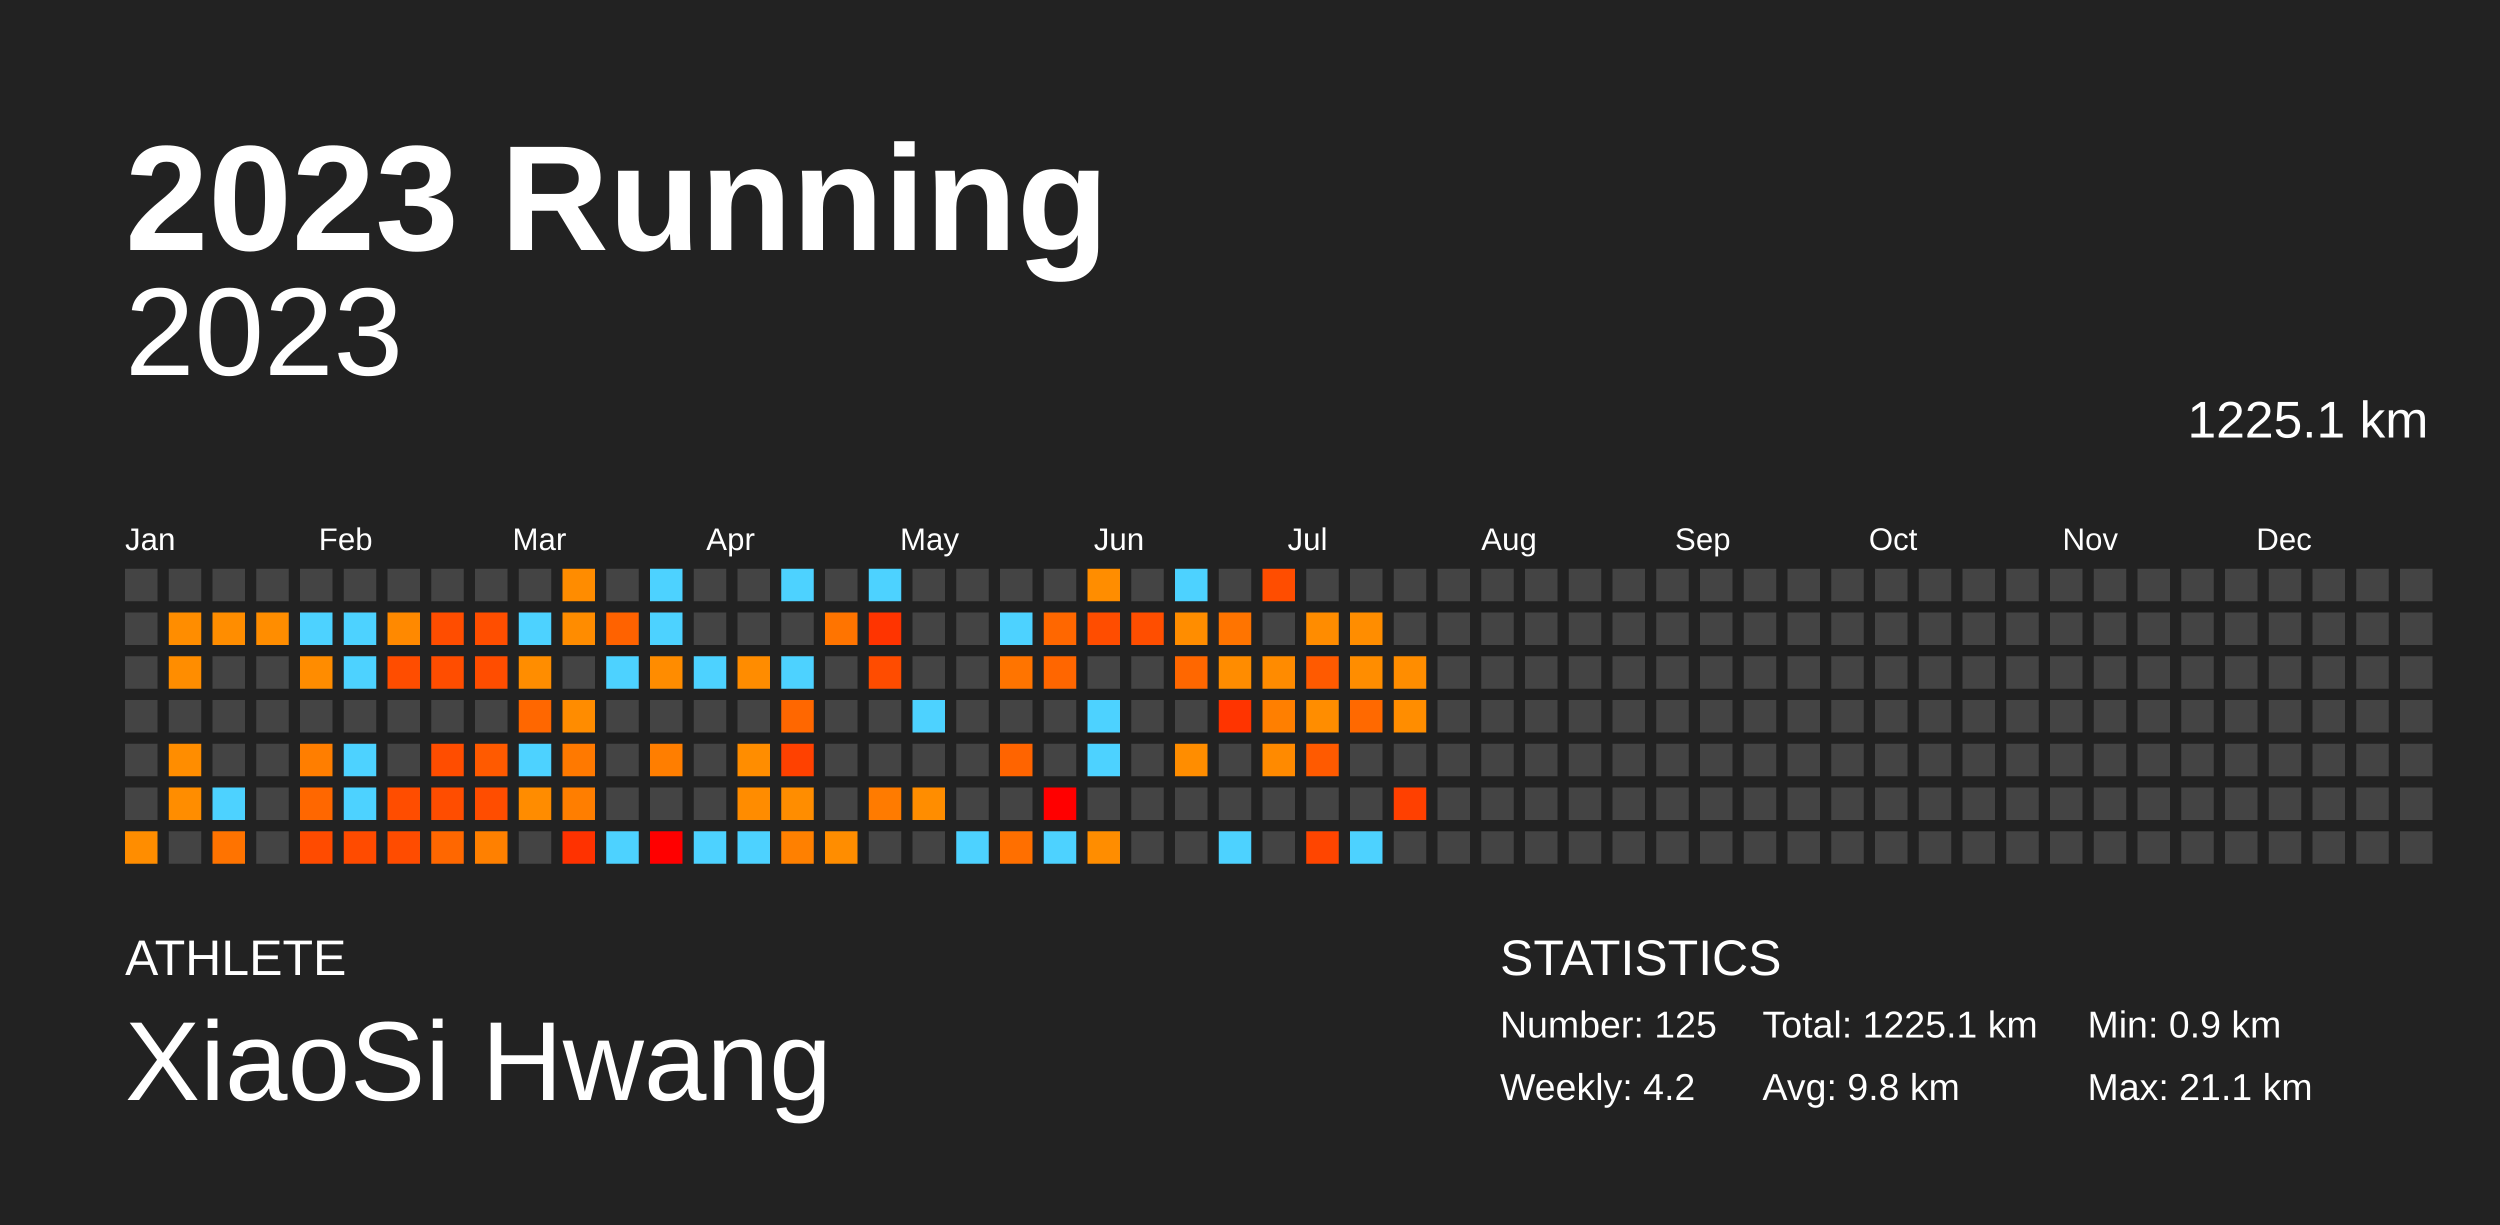
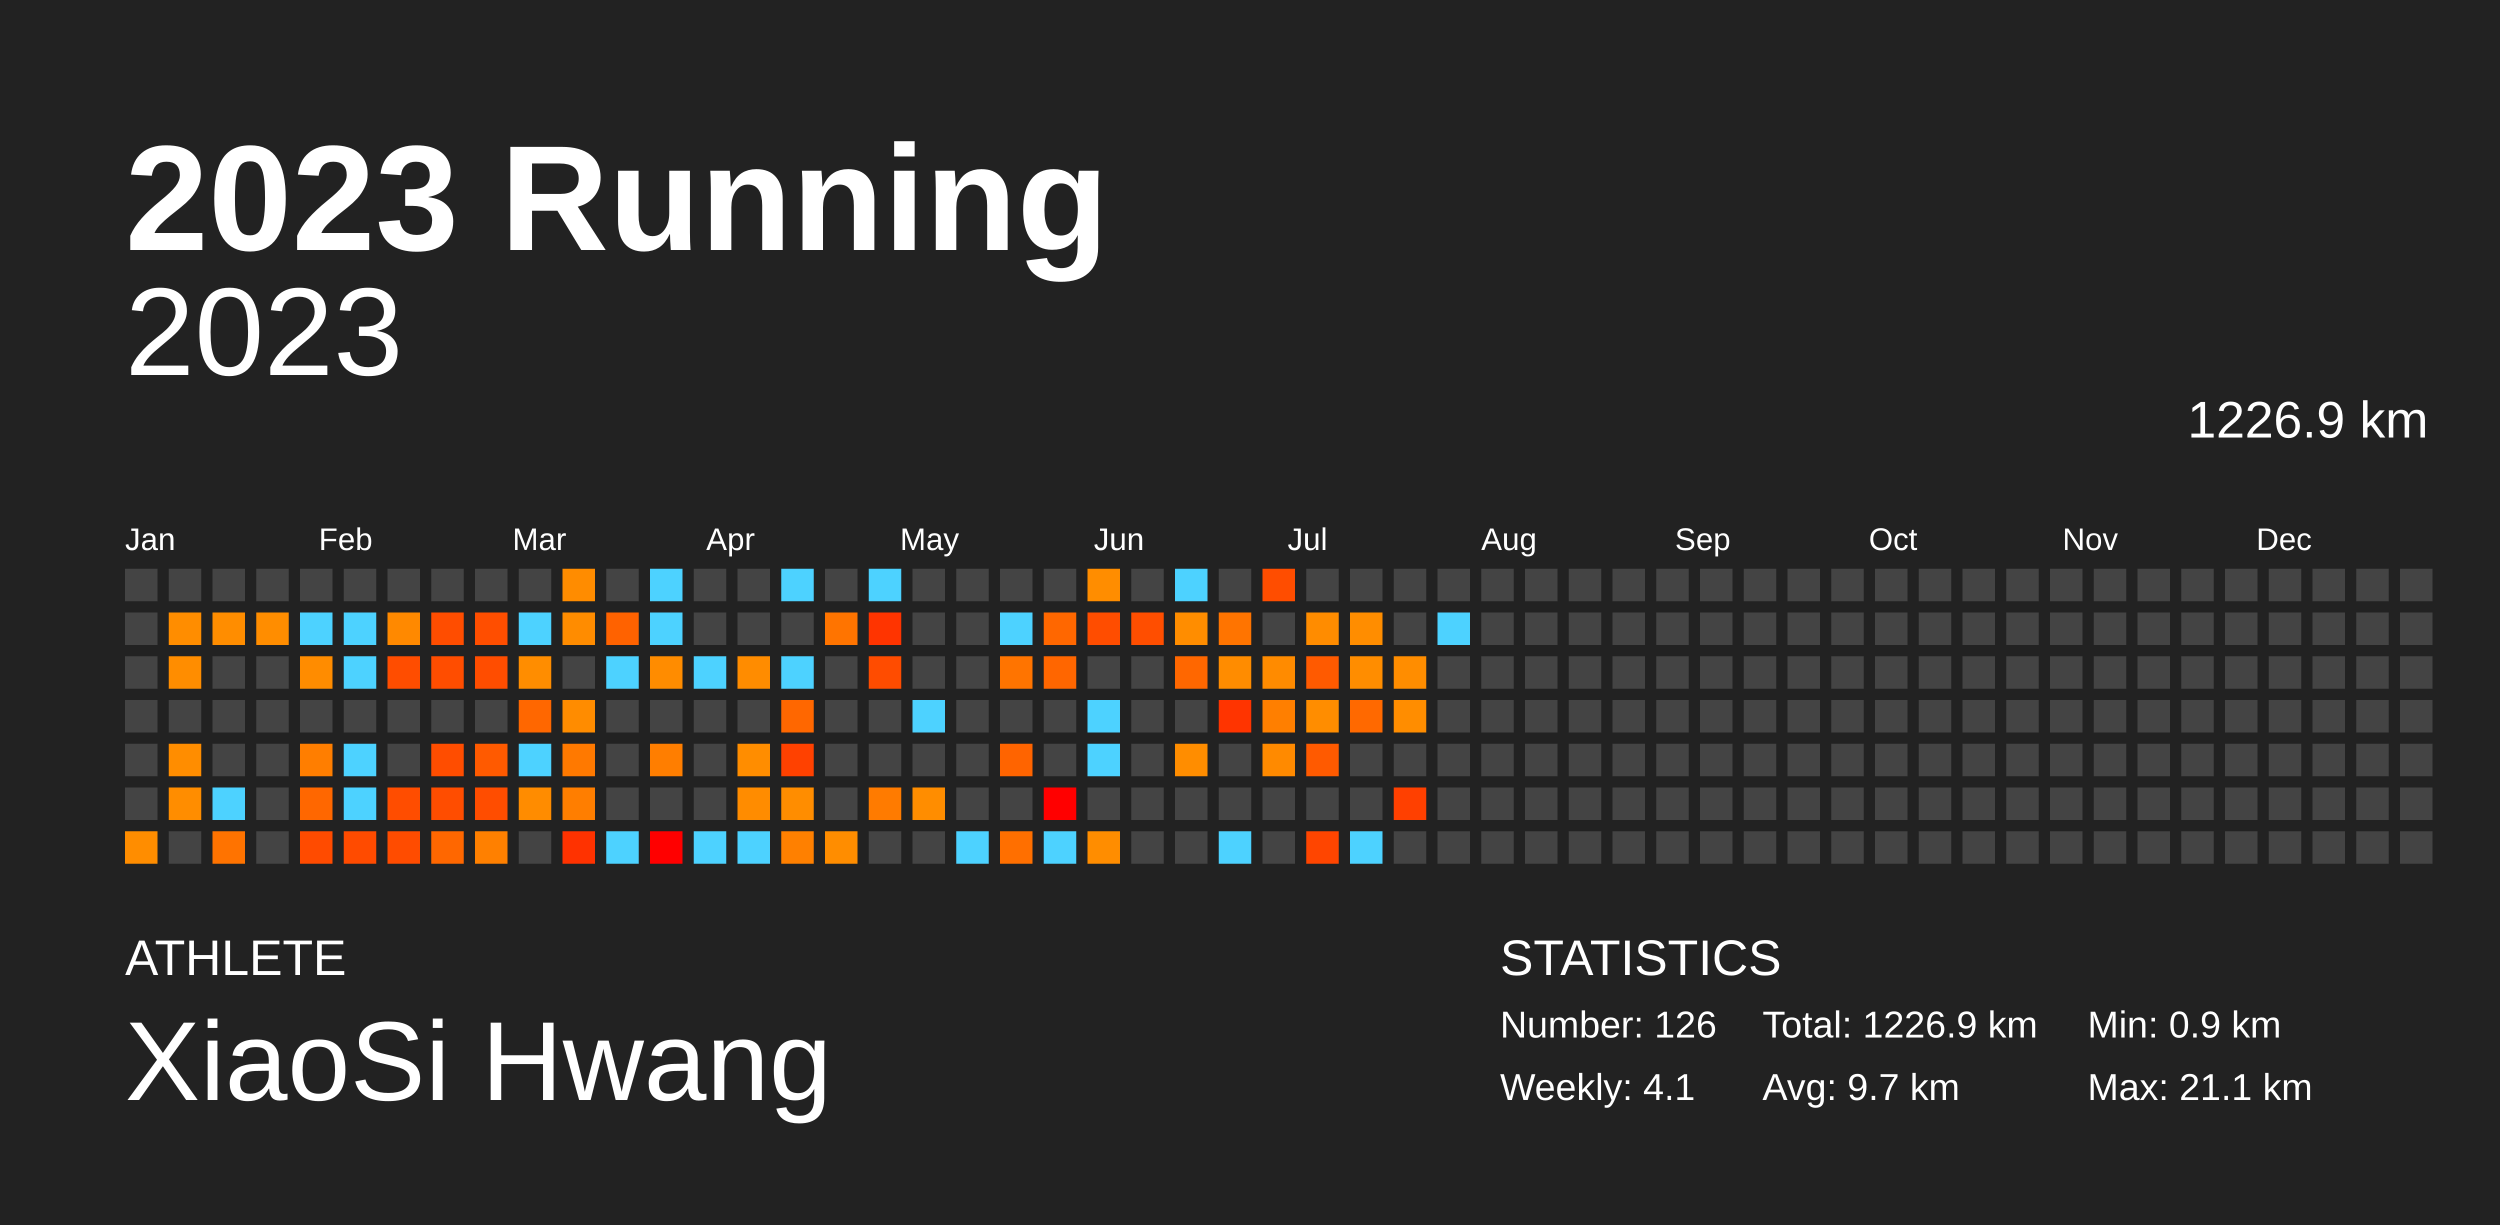
<svg xmlns="http://www.w3.org/2000/svg" baseProfile="full" height="98mm" version="1.1" viewBox="0,0,200,98" width="200mm">
  <defs />
  <rect fill="#222222" height="98" width="200" x="0" y="0" />
  <text fill="#FFFFFF" style="font-size:12px; font-family:Arial; font-weight:bold;" x="10" y="20">2023 Running</text>
  <text fill="#FFFFFF" style="font-size:4px; font-family:Arial" x="10" y="78">ATHLETE</text>
  <text fill="#FFFFFF" style="font-size:9px; font-family:Arial" x="10" y="88">XiaoSi Hwang</text>
  <text fill="#FFFFFF" style="font-size:4px; font-family:Arial" x="120" y="78">STATISTICS</text>
-   <text fill="#FFFFFF" style="font-size:3px; font-family:Arial" x="120" y="83">Number: 125</text>
-   <text fill="#FFFFFF" style="font-size:3px; font-family:Arial" x="120" y="88">Weekly: 4.2</text>
-   <text fill="#FFFFFF" style="font-size:3px; font-family:Arial" x="141" y="83">Total: 1225.1 km</text>
-   <text fill="#FFFFFF" style="font-size:3px; font-family:Arial" x="141" y="88">Avg: 9.8 km</text>
+   <text fill="#FFFFFF" style="font-size:3px; font-family:Arial" x="120" y="83">Number: 126</text>
+   <text fill="#FFFFFF" style="font-size:3px; font-family:Arial" x="120" y="88">Weekly: 4.1</text>
+   <text fill="#FFFFFF" style="font-size:3px; font-family:Arial" x="141" y="83">Total: 1226.9 km</text>
+   <text fill="#FFFFFF" style="font-size:3px; font-family:Arial" x="141" y="88">Avg: 9.7 km</text>
  <text fill="#FFFFFF" style="font-size:3px; font-family:Arial" x="167" y="83">Min: 0.9 km</text>
  <text fill="#FFFFFF" style="font-size:3px; font-family:Arial" x="167" y="88">Max: 21.1 km</text>
  <text alignment-baseline="hanging" fill="#FFFFFF" style="font-size:10.0px; font-family:Arial;" x="10" y="30">2023</text>
-   <text alignment-baseline="hanging" fill="#FFFFFF" style="font-size:4.125px; font-family:Arial;" x="175" y="35">1225.1 km</text>
+   <text alignment-baseline="hanging" fill="#FFFFFF" style="font-size:4.125px; font-family:Arial;" x="175" y="35">1226.9 km</text>
  <text fill="#FFFFFF" style="font-size:2.5px; font-family:Arial" x="10.0" y="44">Jan</text>
  <text fill="#FFFFFF" style="font-size:2.5px; font-family:Arial" x="25.5" y="44">Feb</text>
  <text fill="#FFFFFF" style="font-size:2.5px; font-family:Arial" x="41.0" y="44">Mar</text>
  <text fill="#FFFFFF" style="font-size:2.5px; font-family:Arial" x="56.5" y="44">Apr</text>
  <text fill="#FFFFFF" style="font-size:2.5px; font-family:Arial" x="72.0" y="44">May</text>
  <text fill="#FFFFFF" style="font-size:2.5px; font-family:Arial" x="87.5" y="44">Jun</text>
  <text fill="#FFFFFF" style="font-size:2.5px; font-family:Arial" x="103.0" y="44">Jul</text>
  <text fill="#FFFFFF" style="font-size:2.5px; font-family:Arial" x="118.5" y="44">Aug</text>
  <text fill="#FFFFFF" style="font-size:2.5px; font-family:Arial" x="134.0" y="44">Sep</text>
  <text fill="#FFFFFF" style="font-size:2.5px; font-family:Arial" x="149.5" y="44">Oct</text>
  <text fill="#FFFFFF" style="font-size:2.5px; font-family:Arial" x="165.0" y="44">Nov</text>
  <text fill="#FFFFFF" style="font-size:2.5px; font-family:Arial" x="180.5" y="44">Dec</text>
  <rect fill="#444444" height="2.6" width="2.6" x="10.0" y="45.5" />
  <rect fill="#444444" height="2.6" width="2.6" x="10.0" y="49.0" />
  <rect fill="#444444" height="2.6" width="2.6" x="10.0" y="52.5" />
  <rect fill="#444444" height="2.6" width="2.6" x="10.0" y="56.0" />
  <rect fill="#444444" height="2.6" width="2.6" x="10.0" y="59.5" />
  <rect fill="#444444" height="2.6" width="2.6" x="10.0" y="63.0" />
  <rect fill="#ff8d00" height="2.6" width="2.6" x="10.0" y="66.5" />
  <rect fill="#444444" height="2.6" width="2.6" x="13.5" y="45.5" />
  <rect fill="#ff8d00" height="2.6" width="2.6" x="13.5" y="49.0" />
  <rect fill="#ff8d00" height="2.6" width="2.6" x="13.5" y="52.5" />
  <rect fill="#444444" height="2.6" width="2.6" x="13.5" y="56.0" />
  <rect fill="#ff8d00" height="2.6" width="2.6" x="13.5" y="59.5" />
  <rect fill="#ff8d00" height="2.6" width="2.6" x="13.5" y="63.0" />
  <rect fill="#444444" height="2.6" width="2.6" x="13.5" y="66.5" />
  <rect fill="#444444" height="2.6" width="2.6" x="17.0" y="45.5" />
  <rect fill="#ff8d00" height="2.6" width="2.6" x="17.0" y="49.0" />
  <rect fill="#444444" height="2.6" width="2.6" x="17.0" y="52.5" />
  <rect fill="#444444" height="2.6" width="2.6" x="17.0" y="56.0" />
  <rect fill="#444444" height="2.6" width="2.6" x="17.0" y="59.5" />
  <rect fill="#4dd2ff" height="2.6" width="2.6" x="17.0" y="63.0" />
  <rect fill="#ff7300" height="2.6" width="2.6" x="17.0" y="66.5" />
  <rect fill="#444444" height="2.6" width="2.6" x="20.5" y="45.5" />
  <rect fill="#ff8d00" height="2.6" width="2.6" x="20.5" y="49.0" />
  <rect fill="#444444" height="2.6" width="2.6" x="20.5" y="52.5" />
  <rect fill="#444444" height="2.6" width="2.6" x="20.5" y="56.0" />
  <rect fill="#444444" height="2.6" width="2.6" x="20.5" y="59.5" />
  <rect fill="#444444" height="2.6" width="2.6" x="20.5" y="63.0" />
  <rect fill="#444444" height="2.6" width="2.6" x="20.5" y="66.5" />
  <rect fill="#444444" height="2.6" width="2.6" x="24.0" y="45.5" />
  <rect fill="#4dd2ff" height="2.6" width="2.6" x="24.0" y="49.0" />
  <rect fill="#ff8c00" height="2.6" width="2.6" x="24.0" y="52.5" />
  <rect fill="#444444" height="2.6" width="2.6" x="24.0" y="56.0" />
  <rect fill="#ff7e00" height="2.6" width="2.6" x="24.0" y="59.5" />
  <rect fill="#ff6700" height="2.6" width="2.6" x="24.0" y="63.0" />
  <rect fill="#ff4b00" height="2.6" width="2.6" x="24.0" y="66.5" />
  <rect fill="#444444" height="2.6" width="2.6" x="27.5" y="45.5" />
  <rect fill="#4dd2ff" height="2.6" width="2.6" x="27.5" y="49.0" />
  <rect fill="#4dd2ff" height="2.6" width="2.6" x="27.5" y="52.5" />
  <rect fill="#444444" height="2.6" width="2.6" x="27.5" y="56.0" />
  <rect fill="#4dd2ff" height="2.6" width="2.6" x="27.5" y="59.5" />
  <rect fill="#4dd2ff" height="2.6" width="2.6" x="27.5" y="63.0" />
  <rect fill="#ff4b00" height="2.6" width="2.6" x="27.5" y="66.5" />
  <rect fill="#444444" height="2.6" width="2.6" x="31.0" y="45.5" />
  <rect fill="#ff8900" height="2.6" width="2.6" x="31.0" y="49.0" />
  <rect fill="#ff4d00" height="2.6" width="2.6" x="31.0" y="52.5" />
  <rect fill="#444444" height="2.6" width="2.6" x="31.0" y="56.0" />
  <rect fill="#444444" height="2.6" width="2.6" x="31.0" y="59.5" />
  <rect fill="#ff4d00" height="2.6" width="2.6" x="31.0" y="63.0" />
  <rect fill="#ff4c00" height="2.6" width="2.6" x="31.0" y="66.5" />
  <rect fill="#444444" height="2.6" width="2.6" x="34.5" y="45.5" />
  <rect fill="#ff4d00" height="2.6" width="2.6" x="34.5" y="49.0" />
  <rect fill="#ff4d00" height="2.6" width="2.6" x="34.5" y="52.5" />
  <rect fill="#444444" height="2.6" width="2.6" x="34.5" y="56.0" />
  <rect fill="#ff4d00" height="2.6" width="2.6" x="34.5" y="59.5" />
  <rect fill="#ff4d00" height="2.6" width="2.6" x="34.5" y="63.0" />
  <rect fill="#ff6700" height="2.6" width="2.6" x="34.5" y="66.5" />
  <rect fill="#444444" height="2.6" width="2.6" x="38.0" y="45.5" />
  <rect fill="#ff4e00" height="2.6" width="2.6" x="38.0" y="49.0" />
  <rect fill="#ff4d00" height="2.6" width="2.6" x="38.0" y="52.5" />
  <rect fill="#444444" height="2.6" width="2.6" x="38.0" y="56.0" />
  <rect fill="#ff5a00" height="2.6" width="2.6" x="38.0" y="59.5" />
  <rect fill="#ff4d00" height="2.6" width="2.6" x="38.0" y="63.0" />
  <rect fill="#ff8000" height="2.6" width="2.6" x="38.0" y="66.5" />
  <rect fill="#444444" height="2.6" width="2.6" x="41.5" y="45.5" />
  <rect fill="#4dd2ff" height="2.6" width="2.6" x="41.5" y="49.0" />
  <rect fill="#ff8d00" height="2.6" width="2.6" x="41.5" y="52.5" />
  <rect fill="#ff6700" height="2.6" width="2.6" x="41.5" y="56.0" />
  <rect fill="#4dd2ff" height="2.6" width="2.6" x="41.5" y="59.5" />
  <rect fill="#ff8c00" height="2.6" width="2.6" x="41.5" y="63.0" />
  <rect fill="#444444" height="2.6" width="2.6" x="41.5" y="66.5" />
  <rect fill="#ff8c00" height="2.6" width="2.6" x="45.0" y="45.5" />
  <rect fill="#ff8c00" height="2.6" width="2.6" x="45.0" y="49.0" />
  <rect fill="#444444" height="2.6" width="2.6" x="45.0" y="52.5" />
  <rect fill="#ff8c00" height="2.6" width="2.6" x="45.0" y="56.0" />
  <rect fill="#ff7900" height="2.6" width="2.6" x="45.0" y="59.5" />
  <rect fill="#ff7e00" height="2.6" width="2.6" x="45.0" y="63.0" />
  <rect fill="#ff3200" height="2.6" width="2.6" x="45.0" y="66.5" />
  <rect fill="#444444" height="2.6" width="2.6" x="48.5" y="45.5" />
  <rect fill="#ff6200" height="2.6" width="2.6" x="48.5" y="49.0" />
  <rect fill="#4dd2ff" height="2.6" width="2.6" x="48.5" y="52.5" />
  <rect fill="#444444" height="2.6" width="2.6" x="48.5" y="56.0" />
  <rect fill="#444444" height="2.6" width="2.6" x="48.5" y="59.5" />
  <rect fill="#444444" height="2.6" width="2.6" x="48.5" y="63.0" />
  <rect fill="#4dd2ff" height="2.6" width="2.6" x="48.5" y="66.5" />
  <rect fill="#4dd2ff" height="2.6" width="2.6" x="52.0" y="45.5" />
  <rect fill="#4dd2ff" height="2.6" width="2.6" x="52.0" y="49.0" />
  <rect fill="#ff8c00" height="2.6" width="2.6" x="52.0" y="52.5" />
  <rect fill="#444444" height="2.6" width="2.6" x="52.0" y="56.0" />
  <rect fill="#ff7e00" height="2.6" width="2.6" x="52.0" y="59.5" />
  <rect fill="#444444" height="2.6" width="2.6" x="52.0" y="63.0" />
  <rect fill="red" height="2.6" width="2.6" x="52.0" y="66.5" />
  <rect fill="#444444" height="2.6" width="2.6" x="55.5" y="45.5" />
  <rect fill="#444444" height="2.6" width="2.6" x="55.5" y="49.0" />
  <rect fill="#4dd2ff" height="2.6" width="2.6" x="55.5" y="52.5" />
  <rect fill="#444444" height="2.6" width="2.6" x="55.5" y="56.0" />
  <rect fill="#444444" height="2.6" width="2.6" x="55.5" y="59.5" />
  <rect fill="#444444" height="2.6" width="2.6" x="55.5" y="63.0" />
  <rect fill="#4dd2ff" height="2.6" width="2.6" x="55.5" y="66.5" />
  <rect fill="#444444" height="2.6" width="2.6" x="59.0" y="45.5" />
  <rect fill="#444444" height="2.6" width="2.6" x="59.0" y="49.0" />
  <rect fill="#ff8c00" height="2.6" width="2.6" x="59.0" y="52.5" />
  <rect fill="#444444" height="2.6" width="2.6" x="59.0" y="56.0" />
  <rect fill="#ff8d00" height="2.6" width="2.6" x="59.0" y="59.5" />
  <rect fill="#ff8c00" height="2.6" width="2.6" x="59.0" y="63.0" />
  <rect fill="#4dd2ff" height="2.6" width="2.6" x="59.0" y="66.5" />
  <rect fill="#4dd2ff" height="2.6" width="2.6" x="62.5" y="45.5" />
  <rect fill="#444444" height="2.6" width="2.6" x="62.5" y="49.0" />
  <rect fill="#4dd2ff" height="2.6" width="2.6" x="62.5" y="52.5" />
  <rect fill="#ff6700" height="2.6" width="2.6" x="62.5" y="56.0" />
  <rect fill="#ff4100" height="2.6" width="2.6" x="62.5" y="59.5" />
  <rect fill="#ff8d00" height="2.6" width="2.6" x="62.5" y="63.0" />
  <rect fill="#ff8000" height="2.6" width="2.6" x="62.5" y="66.5" />
  <rect fill="#444444" height="2.6" width="2.6" x="66.0" y="45.5" />
  <rect fill="#ff7400" height="2.6" width="2.6" x="66.0" y="49.0" />
  <rect fill="#444444" height="2.6" width="2.6" x="66.0" y="52.5" />
  <rect fill="#444444" height="2.6" width="2.6" x="66.0" y="56.0" />
  <rect fill="#444444" height="2.6" width="2.6" x="66.0" y="59.5" />
  <rect fill="#444444" height="2.6" width="2.6" x="66.0" y="63.0" />
  <rect fill="#ff8d00" height="2.6" width="2.6" x="66.0" y="66.5" />
  <rect fill="#4dd2ff" height="2.6" width="2.6" x="69.5" y="45.5" />
  <rect fill="#ff3400" height="2.6" width="2.6" x="69.5" y="49.0" />
  <rect fill="#ff4c00" height="2.6" width="2.6" x="69.5" y="52.5" />
  <rect fill="#444444" height="2.6" width="2.6" x="69.5" y="56.0" />
  <rect fill="#444444" height="2.6" width="2.6" x="69.5" y="59.5" />
  <rect fill="#ff7b00" height="2.6" width="2.6" x="69.5" y="63.0" />
  <rect fill="#444444" height="2.6" width="2.6" x="69.5" y="66.5" />
  <rect fill="#444444" height="2.6" width="2.6" x="73.0" y="45.5" />
  <rect fill="#444444" height="2.6" width="2.6" x="73.0" y="49.0" />
  <rect fill="#444444" height="2.6" width="2.6" x="73.0" y="52.5" />
  <rect fill="#4dd2ff" height="2.6" width="2.6" x="73.0" y="56.0" />
  <rect fill="#444444" height="2.6" width="2.6" x="73.0" y="59.5" />
  <rect fill="#ff8d00" height="2.6" width="2.6" x="73.0" y="63.0" />
  <rect fill="#444444" height="2.6" width="2.6" x="73.0" y="66.5" />
  <rect fill="#444444" height="2.6" width="2.6" x="76.5" y="45.5" />
  <rect fill="#444444" height="2.6" width="2.6" x="76.5" y="49.0" />
  <rect fill="#444444" height="2.6" width="2.6" x="76.5" y="52.5" />
  <rect fill="#444444" height="2.6" width="2.6" x="76.5" y="56.0" />
  <rect fill="#444444" height="2.6" width="2.6" x="76.5" y="59.5" />
  <rect fill="#444444" height="2.6" width="2.6" x="76.5" y="63.0" />
  <rect fill="#4dd2ff" height="2.6" width="2.6" x="76.5" y="66.5" />
  <rect fill="#444444" height="2.6" width="2.6" x="80.0" y="45.5" />
  <rect fill="#4dd2ff" height="2.6" width="2.6" x="80.0" y="49.0" />
  <rect fill="#ff7400" height="2.6" width="2.6" x="80.0" y="52.5" />
  <rect fill="#444444" height="2.6" width="2.6" x="80.0" y="56.0" />
  <rect fill="#ff6400" height="2.6" width="2.6" x="80.0" y="59.5" />
  <rect fill="#444444" height="2.6" width="2.6" x="80.0" y="63.0" />
  <rect fill="#ff6f00" height="2.6" width="2.6" x="80.0" y="66.5" />
  <rect fill="#444444" height="2.6" width="2.6" x="83.5" y="45.5" />
  <rect fill="#ff6700" height="2.6" width="2.6" x="83.5" y="49.0" />
  <rect fill="#ff6600" height="2.6" width="2.6" x="83.5" y="52.5" />
  <rect fill="#444444" height="2.6" width="2.6" x="83.5" y="56.0" />
  <rect fill="#444444" height="2.6" width="2.6" x="83.5" y="59.5" />
  <rect fill="red" height="2.6" width="2.6" x="83.5" y="63.0" />
  <rect fill="#4dd2ff" height="2.6" width="2.6" x="83.5" y="66.5" />
  <rect fill="#ff8d00" height="2.6" width="2.6" x="87.0" y="45.5" />
  <rect fill="#ff4d00" height="2.6" width="2.6" x="87.0" y="49.0" />
  <rect fill="#444444" height="2.6" width="2.6" x="87.0" y="52.5" />
  <rect fill="#4dd2ff" height="2.6" width="2.6" x="87.0" y="56.0" />
  <rect fill="#4dd2ff" height="2.6" width="2.6" x="87.0" y="59.5" />
  <rect fill="#444444" height="2.6" width="2.6" x="87.0" y="63.0" />
  <rect fill="#ff8d00" height="2.6" width="2.6" x="87.0" y="66.5" />
  <rect fill="#444444" height="2.6" width="2.6" x="90.5" y="45.5" />
  <rect fill="#ff4e00" height="2.6" width="2.6" x="90.5" y="49.0" />
  <rect fill="#444444" height="2.6" width="2.6" x="90.5" y="52.5" />
  <rect fill="#444444" height="2.6" width="2.6" x="90.5" y="56.0" />
  <rect fill="#444444" height="2.6" width="2.6" x="90.5" y="59.5" />
  <rect fill="#444444" height="2.6" width="2.6" x="90.5" y="63.0" />
  <rect fill="#444444" height="2.6" width="2.6" x="90.5" y="66.5" />
  <rect fill="#4dd2ff" height="2.6" width="2.6" x="94.0" y="45.5" />
  <rect fill="#ff8d00" height="2.6" width="2.6" x="94.0" y="49.0" />
  <rect fill="#ff6700" height="2.6" width="2.6" x="94.0" y="52.5" />
  <rect fill="#444444" height="2.6" width="2.6" x="94.0" y="56.0" />
  <rect fill="#ff8d00" height="2.6" width="2.6" x="94.0" y="59.5" />
  <rect fill="#444444" height="2.6" width="2.6" x="94.0" y="63.0" />
  <rect fill="#444444" height="2.6" width="2.6" x="94.0" y="66.5" />
  <rect fill="#444444" height="2.6" width="2.6" x="97.5" y="45.5" />
  <rect fill="#ff7400" height="2.6" width="2.6" x="97.5" y="49.0" />
  <rect fill="#ff8c00" height="2.6" width="2.6" x="97.5" y="52.5" />
  <rect fill="#ff3400" height="2.6" width="2.6" x="97.5" y="56.0" />
  <rect fill="#444444" height="2.6" width="2.6" x="97.5" y="59.5" />
  <rect fill="#444444" height="2.6" width="2.6" x="97.5" y="63.0" />
  <rect fill="#4dd2ff" height="2.6" width="2.6" x="97.5" y="66.5" />
  <rect fill="#ff4d00" height="2.6" width="2.6" x="101.0" y="45.5" />
  <rect fill="#444444" height="2.6" width="2.6" x="101.0" y="49.0" />
  <rect fill="#ff8b00" height="2.6" width="2.6" x="101.0" y="52.5" />
  <rect fill="#ff7f00" height="2.6" width="2.6" x="101.0" y="56.0" />
  <rect fill="#ff8a00" height="2.6" width="2.6" x="101.0" y="59.5" />
  <rect fill="#444444" height="2.6" width="2.6" x="101.0" y="63.0" />
  <rect fill="#444444" height="2.6" width="2.6" x="101.0" y="66.5" />
  <rect fill="#444444" height="2.6" width="2.6" x="104.5" y="45.5" />
  <rect fill="#ff8c00" height="2.6" width="2.6" x="104.5" y="49.0" />
  <rect fill="#ff5a00" height="2.6" width="2.6" x="104.5" y="52.5" />
  <rect fill="#ff8d00" height="2.6" width="2.6" x="104.5" y="56.0" />
  <rect fill="#ff5a00" height="2.6" width="2.6" x="104.5" y="59.5" />
  <rect fill="#444444" height="2.6" width="2.6" x="104.5" y="63.0" />
  <rect fill="#ff4500" height="2.6" width="2.6" x="104.5" y="66.5" />
  <rect fill="#444444" height="2.6" width="2.6" x="108.0" y="45.5" />
  <rect fill="#ff8d00" height="2.6" width="2.6" x="108.0" y="49.0" />
  <rect fill="#ff8d00" height="2.6" width="2.6" x="108.0" y="52.5" />
  <rect fill="#ff6900" height="2.6" width="2.6" x="108.0" y="56.0" />
  <rect fill="#444444" height="2.6" width="2.6" x="108.0" y="59.5" />
  <rect fill="#444444" height="2.6" width="2.6" x="108.0" y="63.0" />
  <rect fill="#4dd2ff" height="2.6" width="2.6" x="108.0" y="66.5" />
  <rect fill="#444444" height="2.6" width="2.6" x="111.5" y="45.5" />
  <rect fill="#444444" height="2.6" width="2.6" x="111.5" y="49.0" />
  <rect fill="#ff8d00" height="2.6" width="2.6" x="111.5" y="52.5" />
  <rect fill="#ff8d00" height="2.6" width="2.6" x="111.5" y="56.0" />
  <rect fill="#444444" height="2.6" width="2.6" x="111.5" y="59.5" />
  <rect fill="#ff4000" height="2.6" width="2.6" x="111.5" y="63.0" />
  <rect fill="#444444" height="2.6" width="2.6" x="111.5" y="66.5" />
  <rect fill="#444444" height="2.6" width="2.6" x="115.0" y="45.5" />
-   <rect fill="#444444" height="2.6" width="2.6" x="115.0" y="49.0" />
+   <rect fill="#4dd2ff" height="2.6" width="2.6" x="115.0" y="49.0" />
  <rect fill="#444444" height="2.6" width="2.6" x="115.0" y="52.5" />
  <rect fill="#444444" height="2.6" width="2.6" x="115.0" y="56.0" />
  <rect fill="#444444" height="2.6" width="2.6" x="115.0" y="59.5" />
  <rect fill="#444444" height="2.6" width="2.6" x="115.0" y="63.0" />
  <rect fill="#444444" height="2.6" width="2.6" x="115.0" y="66.5" />
  <rect fill="#444444" height="2.6" width="2.6" x="118.5" y="45.5" />
  <rect fill="#444444" height="2.6" width="2.6" x="118.5" y="49.0" />
  <rect fill="#444444" height="2.6" width="2.6" x="118.5" y="52.5" />
  <rect fill="#444444" height="2.6" width="2.6" x="118.5" y="56.0" />
  <rect fill="#444444" height="2.6" width="2.6" x="118.5" y="59.5" />
  <rect fill="#444444" height="2.6" width="2.6" x="118.5" y="63.0" />
  <rect fill="#444444" height="2.6" width="2.6" x="118.5" y="66.5" />
  <rect fill="#444444" height="2.6" width="2.6" x="122.0" y="45.5" />
  <rect fill="#444444" height="2.6" width="2.6" x="122.0" y="49.0" />
  <rect fill="#444444" height="2.6" width="2.6" x="122.0" y="52.5" />
  <rect fill="#444444" height="2.6" width="2.6" x="122.0" y="56.0" />
  <rect fill="#444444" height="2.6" width="2.6" x="122.0" y="59.5" />
  <rect fill="#444444" height="2.6" width="2.6" x="122.0" y="63.0" />
  <rect fill="#444444" height="2.6" width="2.6" x="122.0" y="66.5" />
  <rect fill="#444444" height="2.6" width="2.6" x="125.5" y="45.5" />
  <rect fill="#444444" height="2.6" width="2.6" x="125.5" y="49.0" />
  <rect fill="#444444" height="2.6" width="2.6" x="125.5" y="52.5" />
  <rect fill="#444444" height="2.6" width="2.6" x="125.5" y="56.0" />
  <rect fill="#444444" height="2.6" width="2.6" x="125.5" y="59.5" />
  <rect fill="#444444" height="2.6" width="2.6" x="125.5" y="63.0" />
  <rect fill="#444444" height="2.6" width="2.6" x="125.5" y="66.5" />
  <rect fill="#444444" height="2.6" width="2.6" x="129.0" y="45.5" />
  <rect fill="#444444" height="2.6" width="2.6" x="129.0" y="49.0" />
  <rect fill="#444444" height="2.6" width="2.6" x="129.0" y="52.5" />
  <rect fill="#444444" height="2.6" width="2.6" x="129.0" y="56.0" />
  <rect fill="#444444" height="2.6" width="2.6" x="129.0" y="59.5" />
  <rect fill="#444444" height="2.6" width="2.6" x="129.0" y="63.0" />
  <rect fill="#444444" height="2.6" width="2.6" x="129.0" y="66.5" />
  <rect fill="#444444" height="2.6" width="2.6" x="132.5" y="45.5" />
  <rect fill="#444444" height="2.6" width="2.6" x="132.5" y="49.0" />
  <rect fill="#444444" height="2.6" width="2.6" x="132.5" y="52.5" />
  <rect fill="#444444" height="2.6" width="2.6" x="132.5" y="56.0" />
  <rect fill="#444444" height="2.6" width="2.6" x="132.5" y="59.5" />
  <rect fill="#444444" height="2.6" width="2.6" x="132.5" y="63.0" />
  <rect fill="#444444" height="2.6" width="2.6" x="132.5" y="66.5" />
  <rect fill="#444444" height="2.6" width="2.6" x="136.0" y="45.5" />
  <rect fill="#444444" height="2.6" width="2.6" x="136.0" y="49.0" />
  <rect fill="#444444" height="2.6" width="2.6" x="136.0" y="52.5" />
  <rect fill="#444444" height="2.6" width="2.6" x="136.0" y="56.0" />
  <rect fill="#444444" height="2.6" width="2.6" x="136.0" y="59.5" />
  <rect fill="#444444" height="2.6" width="2.6" x="136.0" y="63.0" />
  <rect fill="#444444" height="2.6" width="2.6" x="136.0" y="66.5" />
  <rect fill="#444444" height="2.6" width="2.6" x="139.5" y="45.5" />
  <rect fill="#444444" height="2.6" width="2.6" x="139.5" y="49.0" />
  <rect fill="#444444" height="2.6" width="2.6" x="139.5" y="52.5" />
  <rect fill="#444444" height="2.6" width="2.6" x="139.5" y="56.0" />
  <rect fill="#444444" height="2.6" width="2.6" x="139.5" y="59.5" />
  <rect fill="#444444" height="2.6" width="2.6" x="139.5" y="63.0" />
  <rect fill="#444444" height="2.6" width="2.6" x="139.5" y="66.5" />
  <rect fill="#444444" height="2.6" width="2.6" x="143.0" y="45.5" />
  <rect fill="#444444" height="2.6" width="2.6" x="143.0" y="49.0" />
  <rect fill="#444444" height="2.6" width="2.6" x="143.0" y="52.5" />
  <rect fill="#444444" height="2.6" width="2.6" x="143.0" y="56.0" />
  <rect fill="#444444" height="2.6" width="2.6" x="143.0" y="59.5" />
  <rect fill="#444444" height="2.6" width="2.6" x="143.0" y="63.0" />
  <rect fill="#444444" height="2.6" width="2.6" x="143.0" y="66.5" />
  <rect fill="#444444" height="2.6" width="2.6" x="146.5" y="45.5" />
  <rect fill="#444444" height="2.6" width="2.6" x="146.5" y="49.0" />
  <rect fill="#444444" height="2.6" width="2.6" x="146.5" y="52.5" />
  <rect fill="#444444" height="2.6" width="2.6" x="146.5" y="56.0" />
  <rect fill="#444444" height="2.6" width="2.6" x="146.5" y="59.5" />
  <rect fill="#444444" height="2.6" width="2.6" x="146.5" y="63.0" />
  <rect fill="#444444" height="2.6" width="2.6" x="146.5" y="66.5" />
  <rect fill="#444444" height="2.6" width="2.6" x="150.0" y="45.5" />
  <rect fill="#444444" height="2.6" width="2.6" x="150.0" y="49.0" />
  <rect fill="#444444" height="2.6" width="2.6" x="150.0" y="52.5" />
  <rect fill="#444444" height="2.6" width="2.6" x="150.0" y="56.0" />
  <rect fill="#444444" height="2.6" width="2.6" x="150.0" y="59.5" />
  <rect fill="#444444" height="2.6" width="2.6" x="150.0" y="63.0" />
  <rect fill="#444444" height="2.6" width="2.6" x="150.0" y="66.5" />
  <rect fill="#444444" height="2.6" width="2.6" x="153.5" y="45.5" />
  <rect fill="#444444" height="2.6" width="2.6" x="153.5" y="49.0" />
  <rect fill="#444444" height="2.6" width="2.6" x="153.5" y="52.5" />
  <rect fill="#444444" height="2.6" width="2.6" x="153.5" y="56.0" />
  <rect fill="#444444" height="2.6" width="2.6" x="153.5" y="59.5" />
  <rect fill="#444444" height="2.6" width="2.6" x="153.5" y="63.0" />
  <rect fill="#444444" height="2.6" width="2.6" x="153.5" y="66.5" />
  <rect fill="#444444" height="2.6" width="2.6" x="157.0" y="45.5" />
  <rect fill="#444444" height="2.6" width="2.6" x="157.0" y="49.0" />
  <rect fill="#444444" height="2.6" width="2.6" x="157.0" y="52.5" />
  <rect fill="#444444" height="2.6" width="2.6" x="157.0" y="56.0" />
  <rect fill="#444444" height="2.6" width="2.6" x="157.0" y="59.5" />
  <rect fill="#444444" height="2.6" width="2.6" x="157.0" y="63.0" />
  <rect fill="#444444" height="2.6" width="2.6" x="157.0" y="66.5" />
  <rect fill="#444444" height="2.6" width="2.6" x="160.5" y="45.5" />
  <rect fill="#444444" height="2.6" width="2.6" x="160.5" y="49.0" />
  <rect fill="#444444" height="2.6" width="2.6" x="160.5" y="52.5" />
  <rect fill="#444444" height="2.6" width="2.6" x="160.5" y="56.0" />
  <rect fill="#444444" height="2.6" width="2.6" x="160.5" y="59.5" />
  <rect fill="#444444" height="2.6" width="2.6" x="160.5" y="63.0" />
  <rect fill="#444444" height="2.6" width="2.6" x="160.5" y="66.5" />
  <rect fill="#444444" height="2.6" width="2.6" x="164.0" y="45.5" />
  <rect fill="#444444" height="2.6" width="2.6" x="164.0" y="49.0" />
  <rect fill="#444444" height="2.6" width="2.6" x="164.0" y="52.5" />
  <rect fill="#444444" height="2.6" width="2.6" x="164.0" y="56.0" />
  <rect fill="#444444" height="2.6" width="2.6" x="164.0" y="59.5" />
  <rect fill="#444444" height="2.6" width="2.6" x="164.0" y="63.0" />
  <rect fill="#444444" height="2.6" width="2.6" x="164.0" y="66.5" />
  <rect fill="#444444" height="2.6" width="2.6" x="167.5" y="45.5" />
  <rect fill="#444444" height="2.6" width="2.6" x="167.5" y="49.0" />
  <rect fill="#444444" height="2.6" width="2.6" x="167.5" y="52.5" />
  <rect fill="#444444" height="2.6" width="2.6" x="167.5" y="56.0" />
  <rect fill="#444444" height="2.6" width="2.6" x="167.5" y="59.5" />
  <rect fill="#444444" height="2.6" width="2.6" x="167.5" y="63.0" />
  <rect fill="#444444" height="2.6" width="2.6" x="167.5" y="66.5" />
  <rect fill="#444444" height="2.6" width="2.6" x="171.0" y="45.5" />
  <rect fill="#444444" height="2.6" width="2.6" x="171.0" y="49.0" />
  <rect fill="#444444" height="2.6" width="2.6" x="171.0" y="52.5" />
  <rect fill="#444444" height="2.6" width="2.6" x="171.0" y="56.0" />
  <rect fill="#444444" height="2.6" width="2.6" x="171.0" y="59.5" />
  <rect fill="#444444" height="2.6" width="2.6" x="171.0" y="63.0" />
  <rect fill="#444444" height="2.6" width="2.6" x="171.0" y="66.5" />
  <rect fill="#444444" height="2.6" width="2.6" x="174.5" y="45.5" />
  <rect fill="#444444" height="2.6" width="2.6" x="174.5" y="49.0" />
  <rect fill="#444444" height="2.6" width="2.6" x="174.5" y="52.5" />
  <rect fill="#444444" height="2.6" width="2.6" x="174.5" y="56.0" />
  <rect fill="#444444" height="2.6" width="2.6" x="174.5" y="59.5" />
  <rect fill="#444444" height="2.6" width="2.6" x="174.5" y="63.0" />
  <rect fill="#444444" height="2.6" width="2.6" x="174.5" y="66.5" />
  <rect fill="#444444" height="2.6" width="2.6" x="178.0" y="45.5" />
  <rect fill="#444444" height="2.6" width="2.6" x="178.0" y="49.0" />
  <rect fill="#444444" height="2.6" width="2.6" x="178.0" y="52.5" />
  <rect fill="#444444" height="2.6" width="2.6" x="178.0" y="56.0" />
  <rect fill="#444444" height="2.6" width="2.6" x="178.0" y="59.5" />
  <rect fill="#444444" height="2.6" width="2.6" x="178.0" y="63.0" />
  <rect fill="#444444" height="2.6" width="2.6" x="178.0" y="66.5" />
  <rect fill="#444444" height="2.6" width="2.6" x="181.5" y="45.5" />
  <rect fill="#444444" height="2.6" width="2.6" x="181.5" y="49.0" />
  <rect fill="#444444" height="2.6" width="2.6" x="181.5" y="52.5" />
  <rect fill="#444444" height="2.6" width="2.6" x="181.5" y="56.0" />
  <rect fill="#444444" height="2.6" width="2.6" x="181.5" y="59.5" />
  <rect fill="#444444" height="2.6" width="2.6" x="181.5" y="63.0" />
  <rect fill="#444444" height="2.6" width="2.6" x="181.5" y="66.5" />
  <rect fill="#444444" height="2.6" width="2.6" x="185.0" y="45.5" />
  <rect fill="#444444" height="2.6" width="2.6" x="185.0" y="49.0" />
  <rect fill="#444444" height="2.6" width="2.6" x="185.0" y="52.5" />
  <rect fill="#444444" height="2.6" width="2.6" x="185.0" y="56.0" />
  <rect fill="#444444" height="2.6" width="2.6" x="185.0" y="59.5" />
  <rect fill="#444444" height="2.6" width="2.6" x="185.0" y="63.0" />
  <rect fill="#444444" height="2.6" width="2.6" x="185.0" y="66.5" />
  <rect fill="#444444" height="2.6" width="2.6" x="188.5" y="45.5" />
  <rect fill="#444444" height="2.6" width="2.6" x="188.5" y="49.0" />
  <rect fill="#444444" height="2.6" width="2.6" x="188.5" y="52.5" />
  <rect fill="#444444" height="2.6" width="2.6" x="188.5" y="56.0" />
  <rect fill="#444444" height="2.6" width="2.6" x="188.5" y="59.5" />
  <rect fill="#444444" height="2.6" width="2.6" x="188.5" y="63.0" />
  <rect fill="#444444" height="2.6" width="2.6" x="188.5" y="66.5" />
  <rect fill="#444444" height="2.6" width="2.6" x="192.0" y="45.5" />
  <rect fill="#444444" height="2.6" width="2.6" x="192.0" y="49.0" />
  <rect fill="#444444" height="2.6" width="2.6" x="192.0" y="52.5" />
  <rect fill="#444444" height="2.6" width="2.6" x="192.0" y="56.0" />
  <rect fill="#444444" height="2.6" width="2.6" x="192.0" y="59.5" />
  <rect fill="#444444" height="2.6" width="2.6" x="192.0" y="63.0" />
  <rect fill="#444444" height="2.6" width="2.6" x="192.0" y="66.5" />
</svg>
